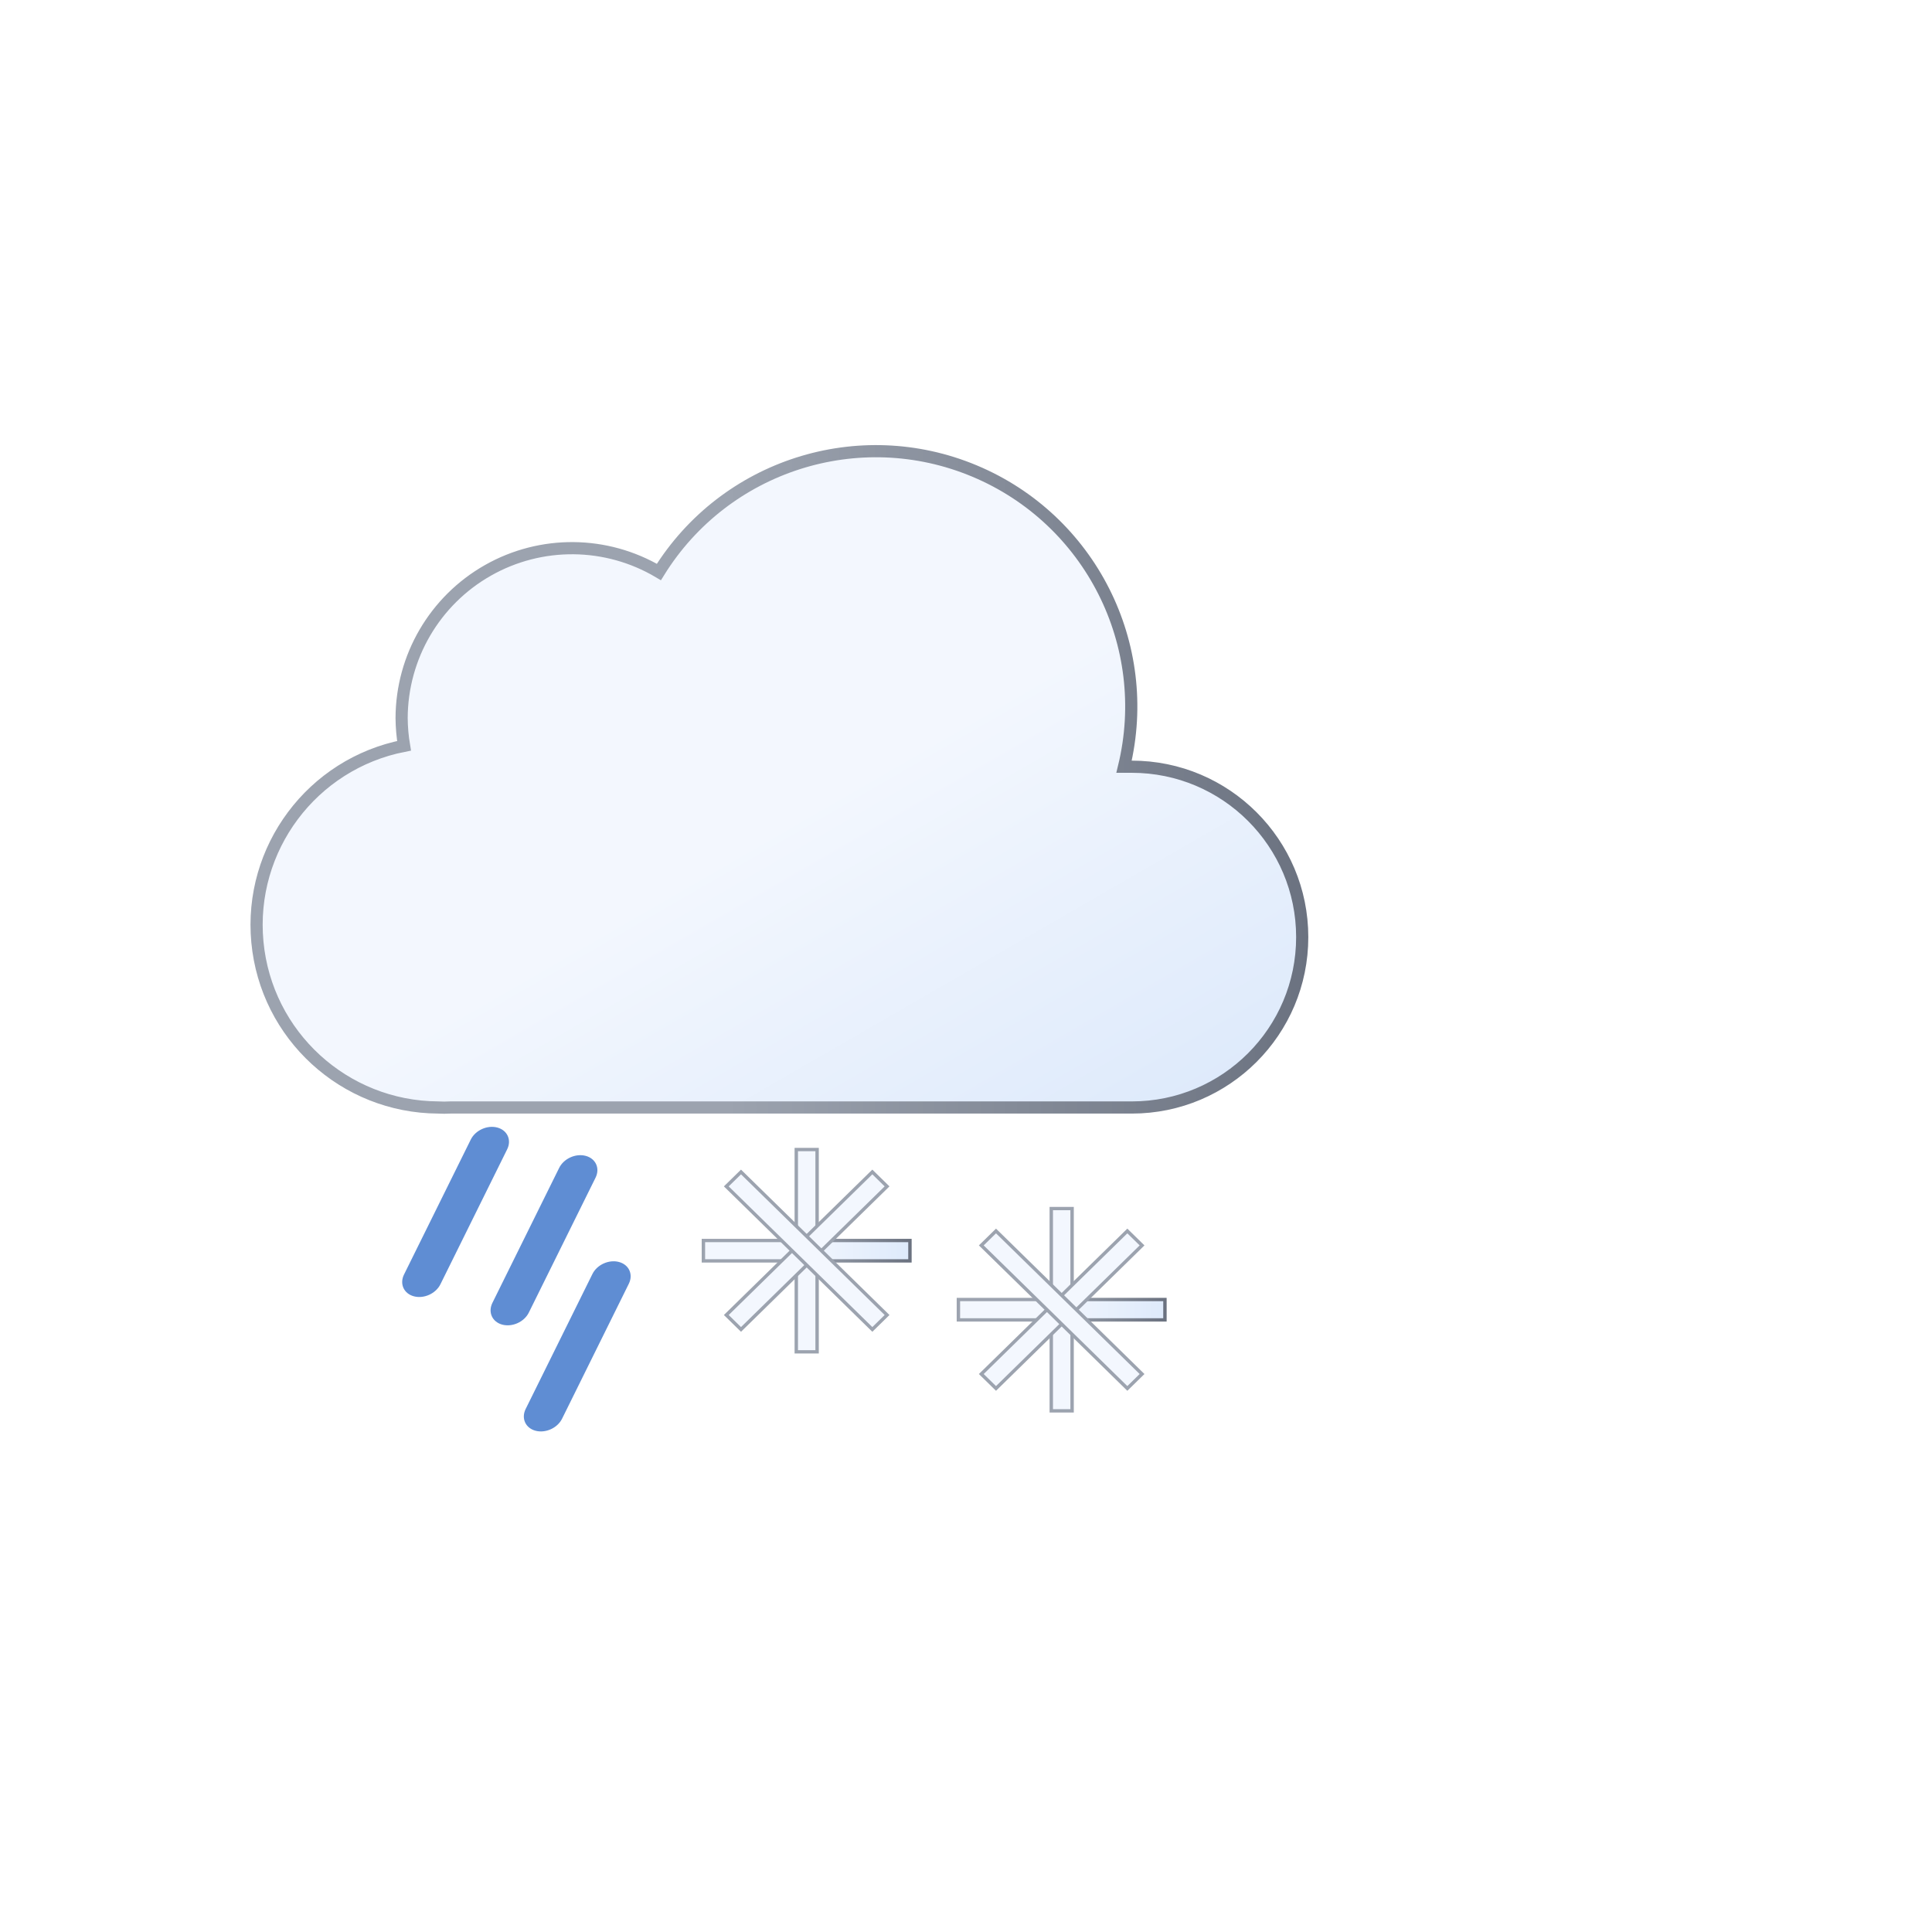
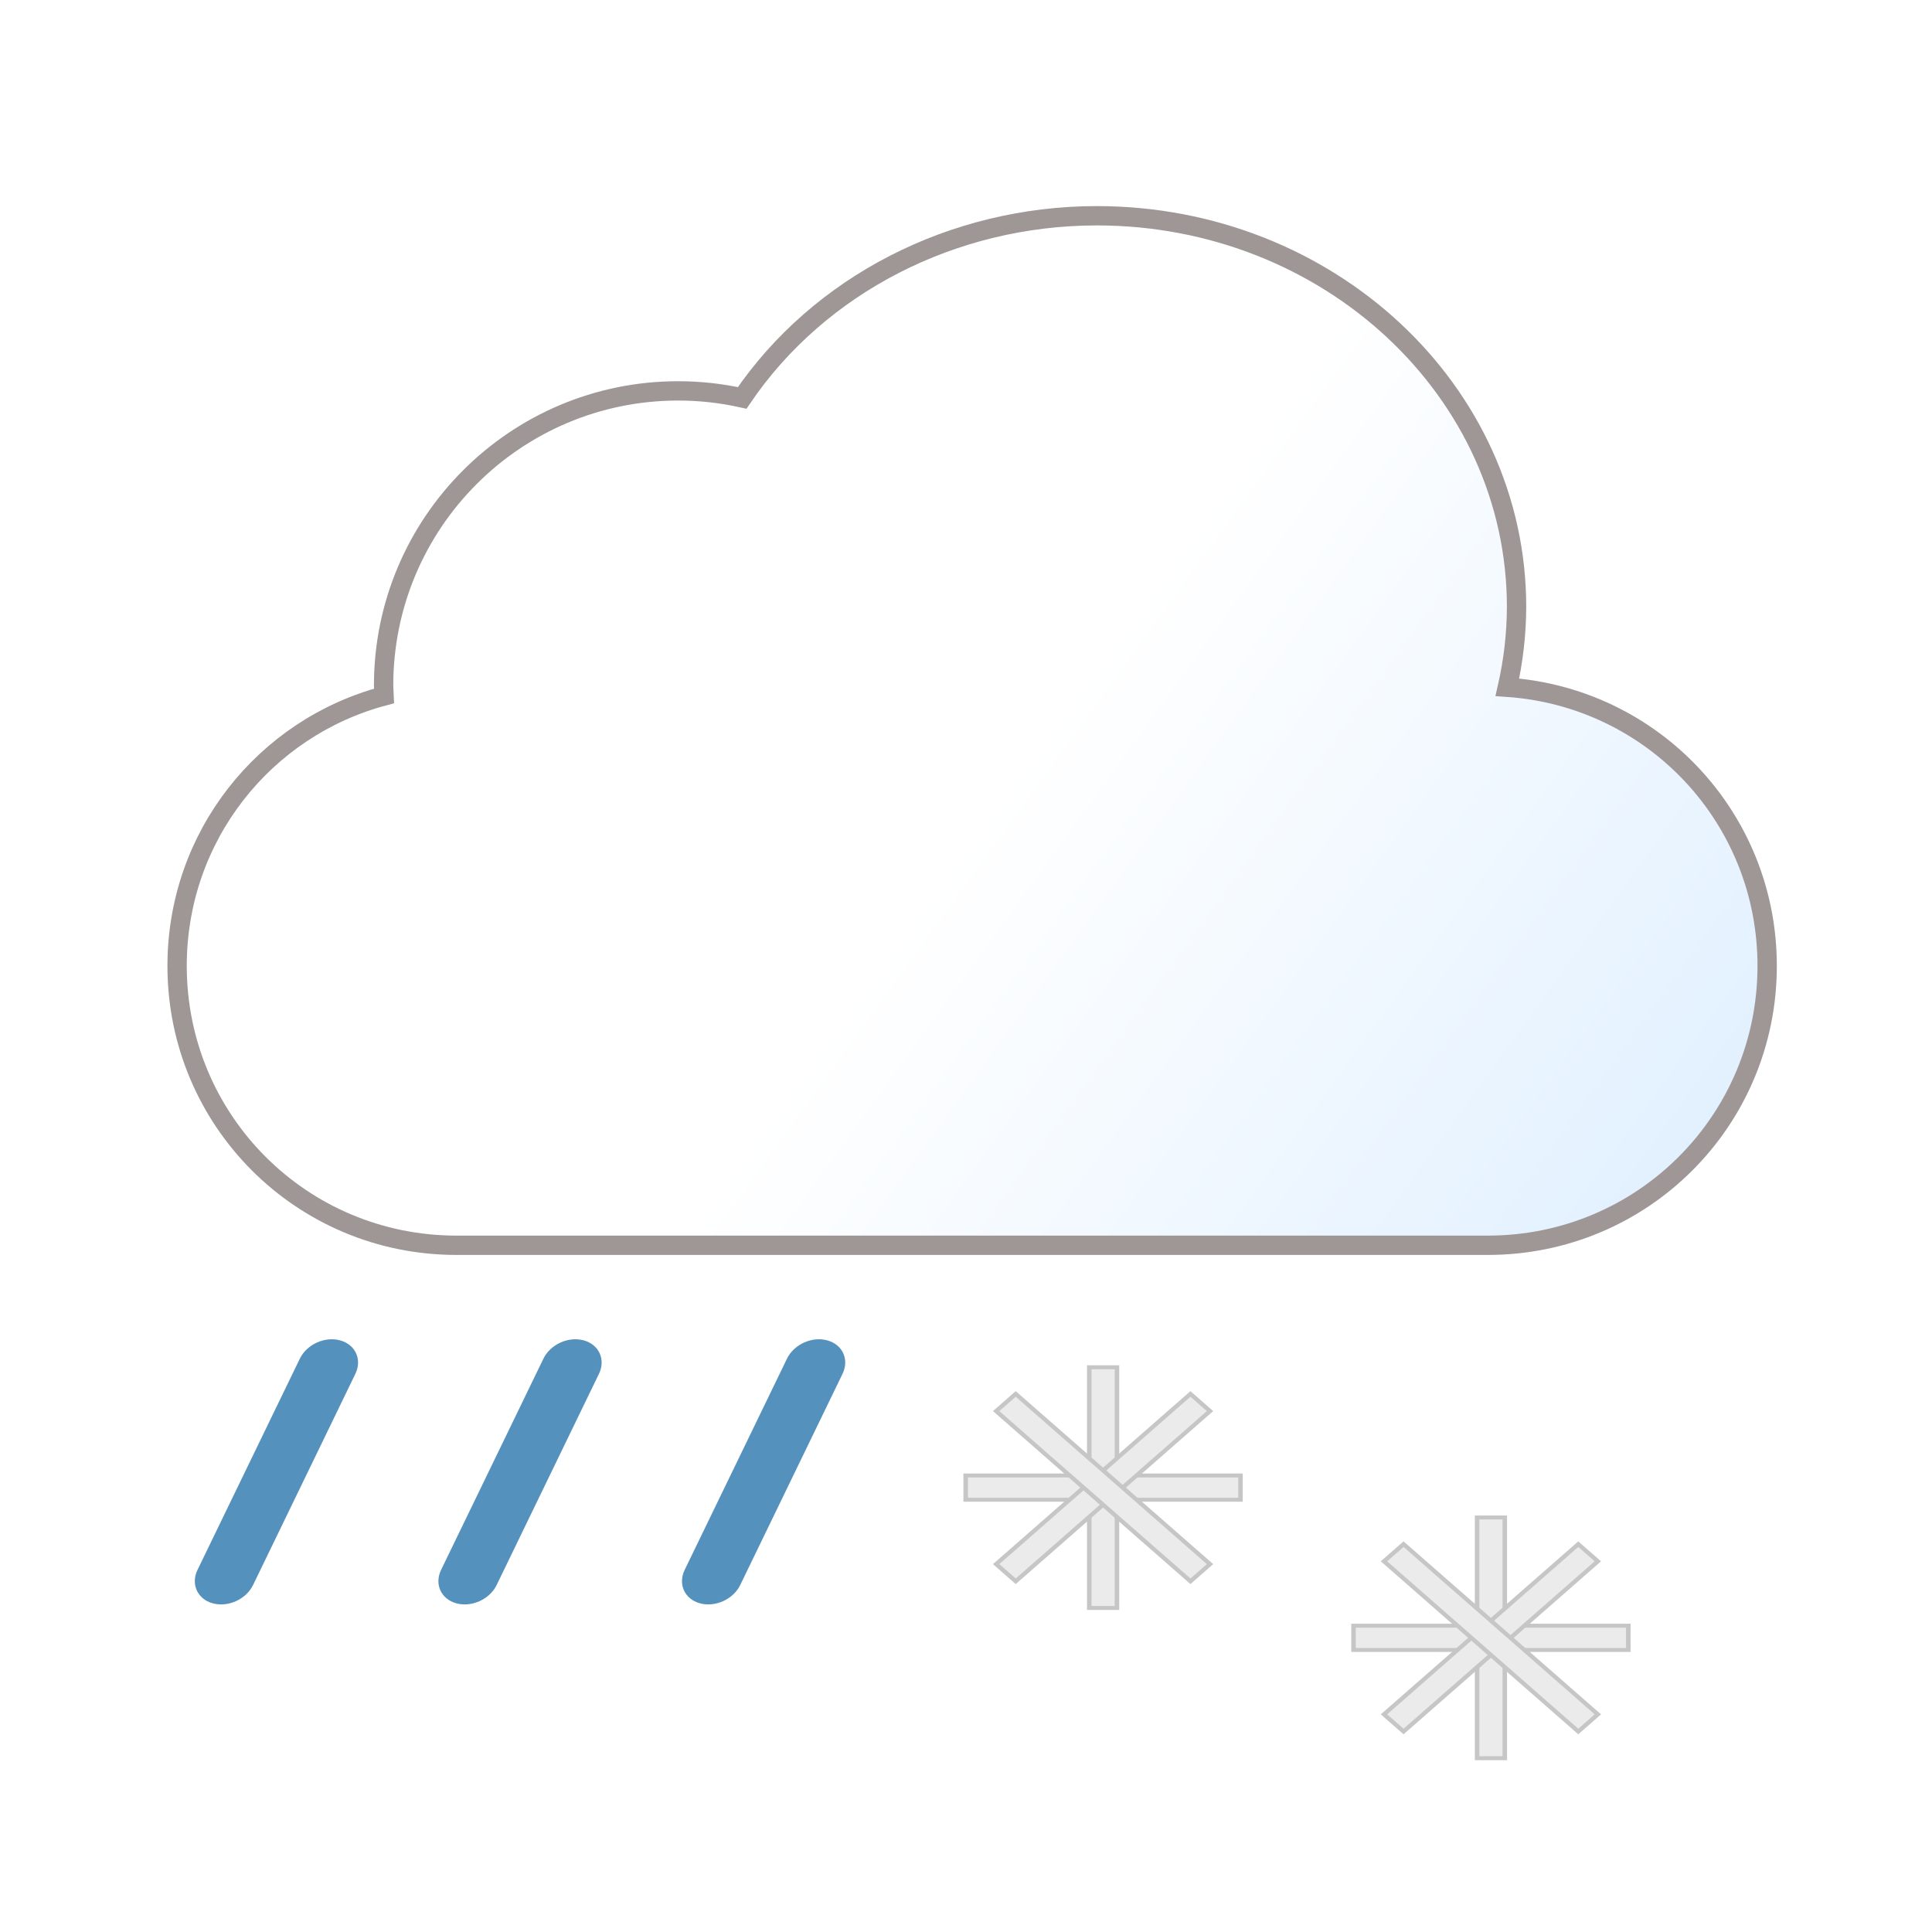
- <svg xmlns="http://www.w3.org/2000/svg" xmlns:xlink="http://www.w3.org/1999/xlink" viewBox="0 0 79.374 79.374" version="1.1" id="svg22" width="300" height="300">
-   <defs id="defs16">
+ <svg xmlns="http://www.w3.org/2000/svg" xmlns:xlink="http://www.w3.org/1999/xlink" id="svg8" version="1.1" viewBox="0 0 79.375 79.375" height="300" width="300">
+   <defs id="defs2">
+     <linearGradient xlink:href="#linearGradient840-7" id="linearGradient842-2" x1="71.641" y1="50.063" x2="43.17" y2="29.45" gradientUnits="userSpaceOnUse" gradientTransform="translate(0.03936346,0.1110142)" />
+     <linearGradient id="linearGradient840-7">
+       <stop style="stop-color:#dfefff;stop-opacity:1" offset="0" id="stop836-0" />
+       <stop style="stop-color:#ffffff;stop-opacity:1" offset="1" id="stop838-9" />
+     </linearGradient>
+     <linearGradient xlink:href="#a" id="linearGradient888" x1="-19.965" y1="59.95" x2="49.608" y2="59.95" gradientUnits="userSpaceOnUse" />
    <linearGradient id="a" x1="40.76" y1="23" x2="50.83" y2="40.46" gradientUnits="userSpaceOnUse">
      <stop offset="0" stop-color="#9ca3af" id="stop2" />
      <stop offset="0.45" stop-color="#9ca3af" id="stop4" />
      <stop offset="1" stop-color="#6b7280" id="stop6" />
    </linearGradient>
-     <linearGradient id="b" x1="22.56" y1="21.96" x2="39.2" y2="50.8" gradientUnits="userSpaceOnUse">
+     <linearGradient xlink:href="#b" id="linearGradient4613" x1="-15.909" y1="60.877" x2="47.525" y2="60.877" gradientUnits="userSpaceOnUse" />
+     <linearGradient id="b" x1="22.56" y1="21.96" x2="39.2" y2="50.8" gradientUnits="userSpaceOnUse" gradientTransform="translate(3.032984)" xlink:href="#a">
      <stop offset="0" stop-color="#f3f7fe" id="stop9" />
      <stop offset="0.45" stop-color="#f3f7fe" id="stop11" />
      <stop offset="1" stop-color="#deeafb" id="stop13" />
    </linearGradient>
-     <linearGradient xlink:href="#b" id="linearGradient1029" x1="22.159" y1="65.106" x2="35.108" y2="65.106" gradientUnits="userSpaceOnUse" />
-     <linearGradient xlink:href="#b" id="linearGradient1037" x1="22.159" y1="65.106" x2="35.108" y2="65.106" gradientUnits="userSpaceOnUse" />
-     <linearGradient xlink:href="#b" id="linearGradient1779" gradientUnits="userSpaceOnUse" x1="22.159" y1="65.106" x2="35.108" y2="65.106" />
-     <linearGradient xlink:href="#b" id="linearGradient1781" gradientUnits="userSpaceOnUse" x1="22.159" y1="65.106" x2="35.108" y2="65.106" />
-     <linearGradient xlink:href="#b" id="linearGradient1783" gradientUnits="userSpaceOnUse" x1="22.159" y1="65.106" x2="35.108" y2="65.106" />
-     <linearGradient xlink:href="#b" id="linearGradient1785" gradientUnits="userSpaceOnUse" x1="22.159" y1="65.106" x2="35.108" y2="65.106" />
-     <linearGradient xlink:href="#b" id="linearGradient1787" gradientUnits="userSpaceOnUse" x1="22.159" y1="65.106" x2="35.108" y2="65.106" />
-     <linearGradient xlink:href="#b" id="linearGradient1789" gradientUnits="userSpaceOnUse" x1="22.159" y1="65.106" x2="35.108" y2="65.106" />
-     <linearGradient xlink:href="#b" id="linearGradient1791" gradientUnits="userSpaceOnUse" x1="22.159" y1="65.106" x2="35.108" y2="65.106" />
-     <linearGradient xlink:href="#b" id="linearGradient1793" gradientUnits="userSpaceOnUse" x1="22.159" y1="65.106" x2="35.108" y2="65.106" />
-     <linearGradient xlink:href="#a" id="linearGradient858" x1="22.159" y1="65.106" x2="35.108" y2="65.106" gradientUnits="userSpaceOnUse" />
-     <linearGradient xlink:href="#a" id="linearGradient866" x1="22.159" y1="65.106" x2="35.108" y2="65.106" gradientUnits="userSpaceOnUse" />
-     <linearGradient xlink:href="#b" id="linearGradient854" gradientUnits="userSpaceOnUse" x1="22.56" y1="21.96" x2="39.2" y2="50.8" />
-     <linearGradient xlink:href="#a" id="linearGradient862" x1="10.289" y1="32.022" x2="53.75" y2="32.022" gradientUnits="userSpaceOnUse" />
+     <linearGradient xlink:href="#linearGradient840-7" id="linearGradient8265" gradientUnits="userSpaceOnUse" gradientTransform="translate(0.03938196,0.1110087)" x1="71.641" y1="50.063" x2="43.17" y2="29.45" />
  </defs>
-   <path d="m 46.5,31.5 h -0.32 a 10.49,10.49 0 0 0 -19.11,-8 7,7 0 0 0 -10.57,6 7.21,7.21 0 0 0 0.1,1.14 7.5,7.5 0 0 0 1.4,14.86 4.19,4.19 0 0 0 0.5,0 v 0 h 28 a 7,7 0 0 0 0,-14 z" stroke="#e6effc" stroke-miterlimit="10" stroke-width="0.5" fill="url(#b)" id="path20" style="fill-opacity:1;fill:url(#linearGradient854);stroke:url(#linearGradient862)" />
-   <g style="fill:url(#linearGradient1029);fill-opacity:1;stroke:url(#linearGradient858)" transform="matrix(0.6552943,0,0,0.6418236,14.37799,9.597142)" id="g79">
-     <rect style="fill:url(#linearGradient1779);fill-opacity:1;stroke-width:0.213;stroke:url(#linearGradient858)" id="rect40" width="12.949" height="1.305" x="22.159" y="64.453" ry="0" />
-     <rect style="fill:url(#linearGradient1781);fill-opacity:1;stroke-width:0.213;stroke:url(#linearGradient858)" id="rect40-3" width="12.949" height="1.305" x="-71.58" y="27.982" ry="0" transform="rotate(-90)" />
-     <rect style="fill:url(#linearGradient1783);fill-opacity:1;stroke-width:0.213;stroke:url(#linearGradient858)" id="rect40-6" width="12.949" height="1.305" x="-32.264" y="65.631" ry="0" transform="rotate(-45)" />
-     <rect style="fill:url(#linearGradient1785);fill-opacity:1;stroke-width:0.213;stroke:url(#linearGradient858)" id="rect40-3-7" width="12.949" height="1.305" x="-72.758" y="-26.442" ry="0" transform="rotate(-135)" />
+   <g style="fill:#ebebeb;fill-opacity:1;stroke:#c6c6c6;stroke-opacity:1" transform="matrix(0.8718459,0,0,0.7636852,36.28939,17.56913)" id="g191">
+     <rect style="fill:#ebebeb;fill-opacity:1;stroke:#c6c6c6;stroke-width:0.213;stroke-opacity:1" id="rect40-2" width="12.949" height="1.305" x="22.159" y="64.453" ry="0" />
+     <rect style="fill:#ebebeb;fill-opacity:1;stroke:#c6c6c6;stroke-width:0.213;stroke-opacity:1" id="rect40-3-70" width="12.949" height="1.305" x="-71.58" y="27.982" ry="0" transform="rotate(-90)" />
+     <rect style="fill:#ebebeb;fill-opacity:1;stroke:#c6c6c6;stroke-width:0.213;stroke-opacity:1" id="rect40-6-9" width="12.949" height="1.305" x="-32.264" y="65.631" ry="0" transform="rotate(-45)" />
+     <rect style="fill:#ebebeb;fill-opacity:1;stroke:#c6c6c6;stroke-width:0.213;stroke-opacity:1" id="rect40-3-7-3" width="12.949" height="1.305" x="-72.758" y="-26.442" ry="0" transform="rotate(-135)" />
  </g>
-   <g style="fill:url(#linearGradient1037);fill-opacity:1;stroke:url(#linearGradient866)" id="g79-5" transform="matrix(0.6552943,0,0,0.6418236,24.85421,12.0216)">
-     <rect style="fill:url(#linearGradient1787);fill-opacity:1;stroke-width:0.213;stroke:url(#linearGradient866)" id="rect40-35" width="12.949" height="1.305" x="22.159" y="64.453" ry="0" />
-     <rect style="fill:url(#linearGradient1789);fill-opacity:1;stroke-width:0.213;stroke:url(#linearGradient866)" id="rect40-3-6" width="12.949" height="1.305" x="-71.58" y="27.982" ry="0" transform="rotate(-90)" />
-     <rect style="fill:url(#linearGradient1791);fill-opacity:1;stroke-width:0.213;stroke:url(#linearGradient866)" id="rect40-6-2" width="12.949" height="1.305" x="-32.264" y="65.631" ry="0" transform="rotate(-45)" />
-     <rect style="fill:url(#linearGradient1793);fill-opacity:1;stroke-width:0.213;stroke:url(#linearGradient866)" id="rect40-3-7-9" width="12.949" height="1.305" x="-72.758" y="-26.442" ry="0" transform="rotate(-135)" />
+   <g style="fill:#ebebeb;fill-opacity:1;stroke:#c6c6c6;stroke-opacity:1" transform="matrix(0.8718459,0,0,0.7636852,20.35537,11.39721)" id="g79-6">
+     <rect style="fill:#ebebeb;fill-opacity:1;stroke:#c6c6c6;stroke-width:0.213;stroke-opacity:1" id="rect40-0" width="12.949" height="1.305" x="22.159" y="64.453" ry="0" />
+     <rect style="fill:#ebebeb;fill-opacity:1;stroke:#c6c6c6;stroke-width:0.213;stroke-opacity:1" id="rect40-3-62" width="12.949" height="1.305" x="-71.58" y="27.982" ry="0" transform="rotate(-90)" />
+     <rect style="fill:#ebebeb;fill-opacity:1;stroke:#c6c6c6;stroke-width:0.213;stroke-opacity:1" id="rect40-6-6" width="12.949" height="1.305" x="-32.264" y="65.631" ry="0" transform="rotate(-45)" />
+     <rect style="fill:#ebebeb;fill-opacity:1;stroke:#c6c6c6;stroke-width:0.213;stroke-opacity:1" id="rect40-3-7-1" width="12.949" height="1.305" x="-72.758" y="-26.442" ry="0" transform="rotate(-135)" />
  </g>
-   <rect style="fill:#5f8dd3;stroke-width:0.147" id="rect400-3-0-2" width="7.735" height="1.548" x="44.363" y="-47.463" ry="0.774" transform="matrix(-0.4433532,0.896347,-0.9659346,-0.2587862,0,0)" />
-   <rect style="fill:#5f8dd3;stroke-width:0.147" id="rect400-3-0-2-1" width="7.735" height="1.548" x="40.241" y="-40.397" ry="0.774" transform="matrix(-0.4433532,0.896347,-0.9659346,-0.2587862,0,0)" />
-   <rect style="fill:#5f8dd3;stroke-width:0.147" id="rect400-3-0-2-1-1" width="7.735" height="1.548" x="40.429" y="-44.243" ry="0.774" transform="matrix(-0.4433532,0.896347,-0.9659346,-0.2587862,0,0)" />
+   <path id="path14-7-5-36-7" style="fill:url(#linearGradient8265);fill-opacity:1;stroke:#9f9696;stroke-width:0.794;stroke-miterlimit:4;stroke-dasharray:none;stroke-opacity:1" d="m 45.058,8.864 a 17.249,16.073 0 0 0 -14.566,7.484 12.104,12.104 0 0 0 -2.628,-0.289 12.104,12.104 0 0 0 -12.104,12.104 12.104,12.104 0 0 0 0.016,0.431 c -4.906,1.305 -8.5,5.761 -8.5,11.089 0,6.359 5.119,11.478 11.478,11.478 h 42.371 c 6.359,0 11.478,-5.119 11.478,-11.478 0,-6.088 -4.693,-11.036 -10.674,-11.447 A 17.249,16.073 0 0 0 62.307,24.937 17.249,16.073 0 0 0 45.058,8.864 Z" />
+   <rect transform="matrix(-0.4359864,0.8999532,-0.9645656,-0.2638432,0,0)" ry="1.182" y="-47.558" x="47.594" height="2.365" width="12.004" id="rect400-3-0-2" style="fill:#5491bd;fill-opacity:1;stroke-width:0.227" />
+   <rect transform="matrix(-0.4359864,0.8999532,-0.9645656,-0.2638432,0,0)" ry="1.182" y="-56.719" x="44.908" height="2.365" width="12.004" id="rect400-3-0-2-3" style="fill:#5491bd;fill-opacity:1;stroke-width:0.227" />
+   <rect transform="matrix(-0.4359864,0.8999532,-0.9645656,-0.2638432,0,0)" ry="1.182" y="-38.397" x="50.28" height="2.365" width="12.004" id="rect400-3-0-2-1" style="fill:#5491bd;fill-opacity:1;stroke-width:0.227" />
</svg>
